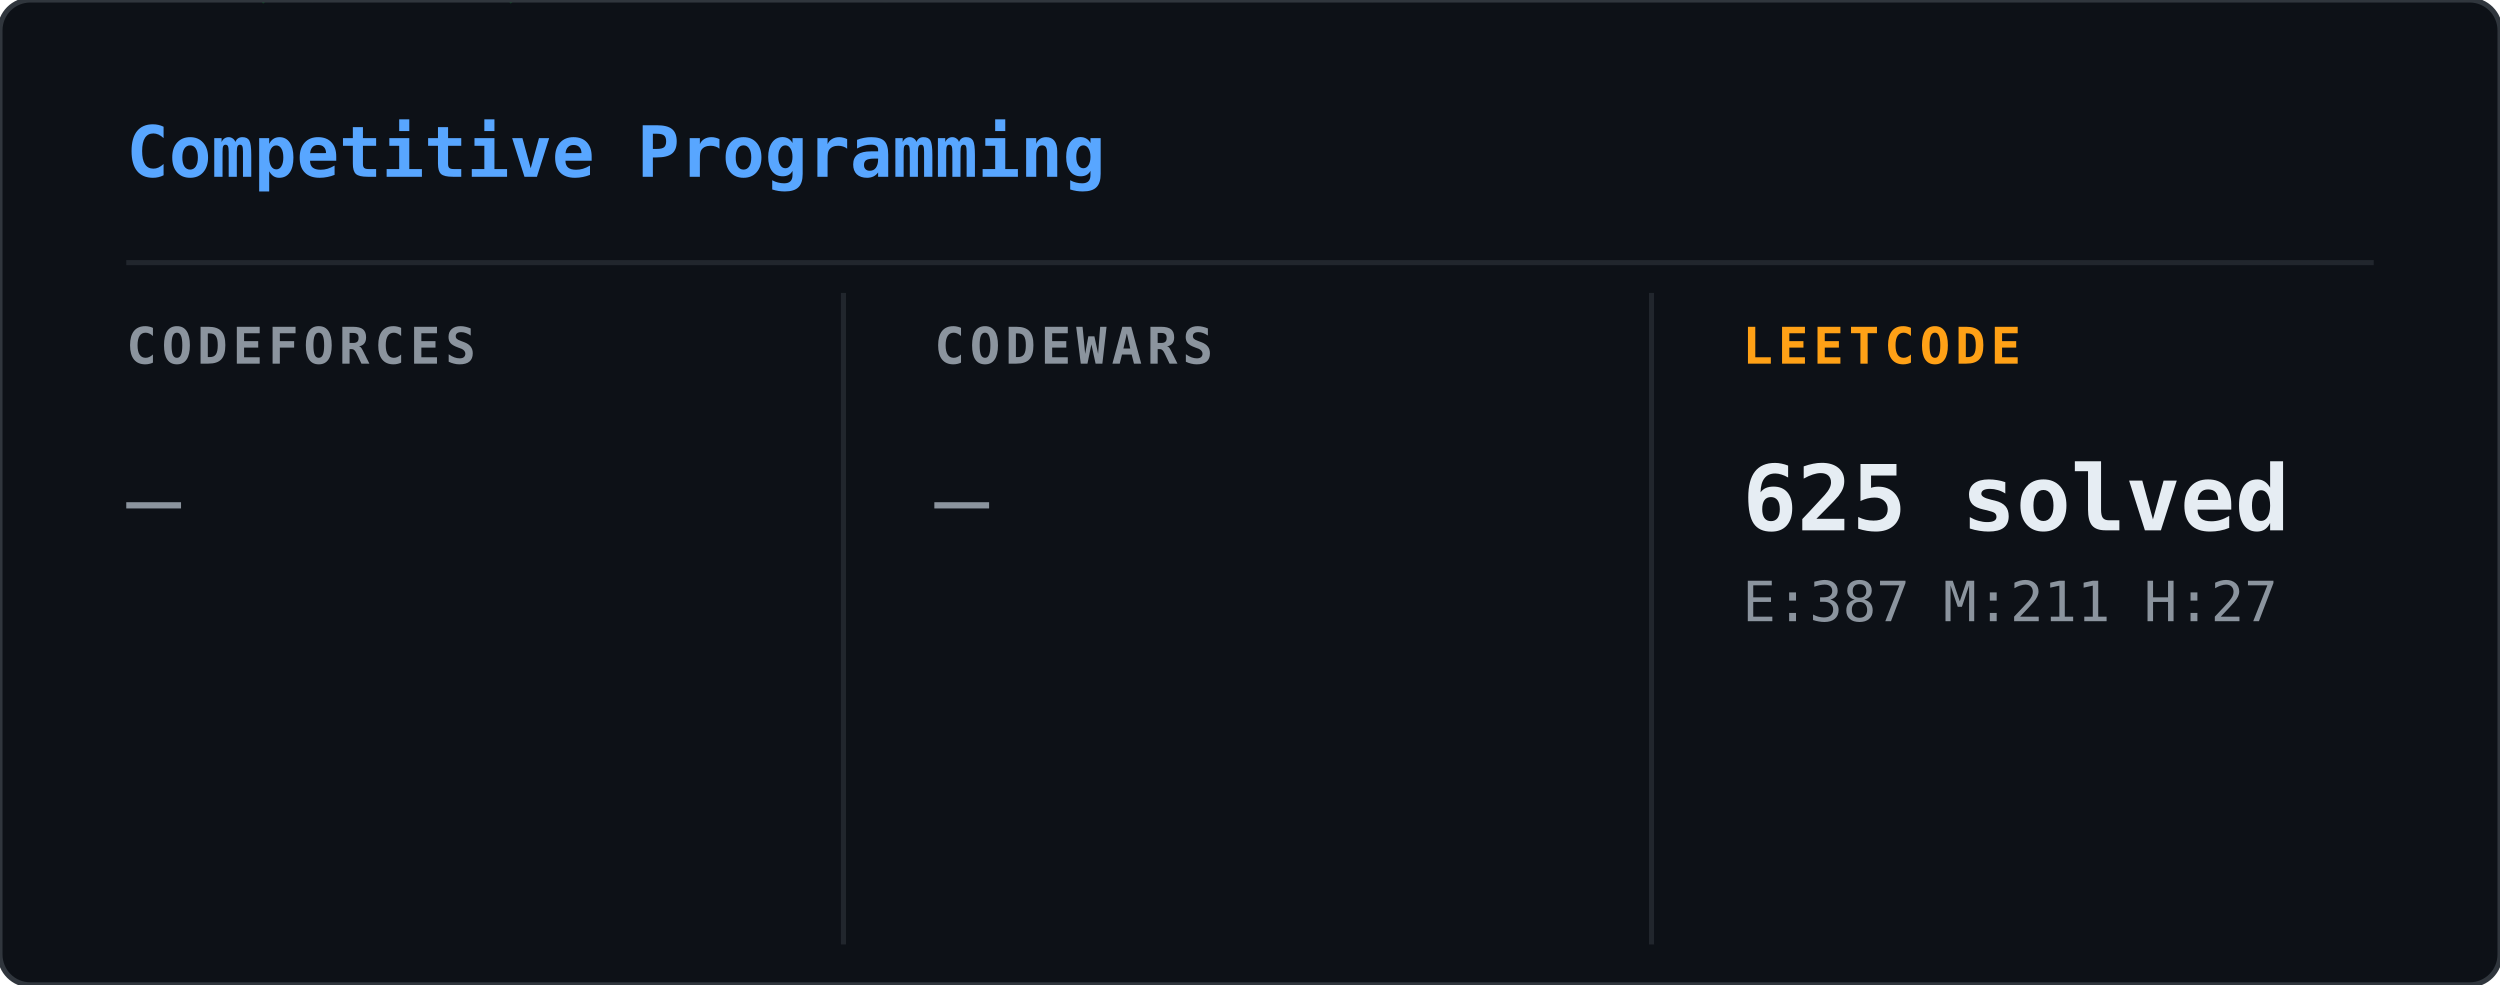
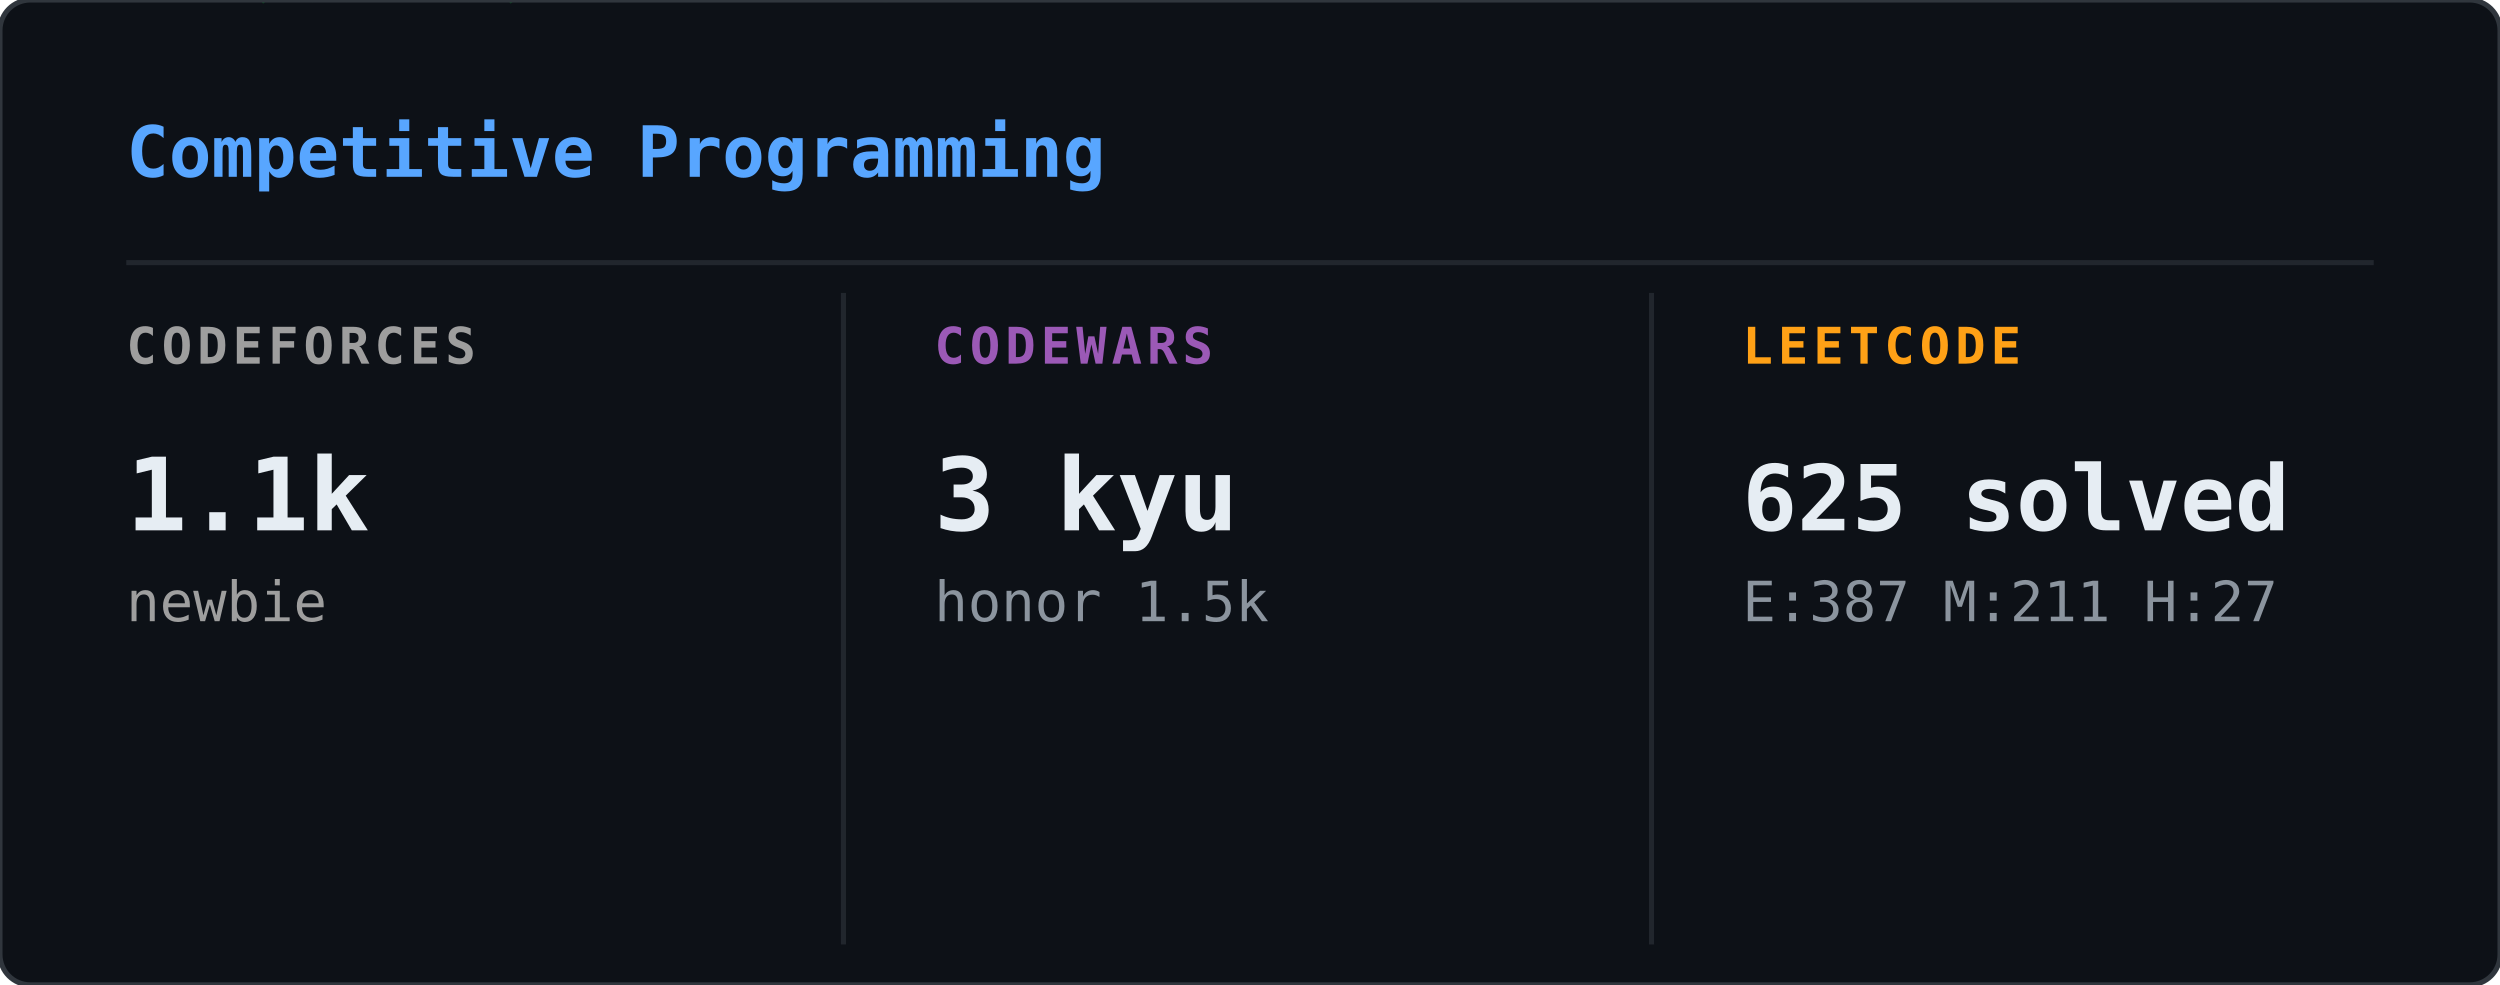
<svg xmlns="http://www.w3.org/2000/svg" width="495" height="195" viewBox="0 0 495 195">
  <defs>
    <clipPath id="cp-clip">
      <rect width="495" height="195" rx="6" />
    </clipPath>
  </defs>
  <rect width="495" height="195" rx="6" fill="#0d1117" />
  <g clip-path="url(#cp-clip)">
    <g opacity="0.22">
      <style>@keyframes cp0{from{transform:translateY(-60px)}to{transform:translateY(209px)}}@keyframes cp1{from{transform:translateY(-46px)}to{transform:translateY(209px)}}@keyframes cp2{from{transform:translateY(-46px)}to{transform:translateY(209px)}}@keyframes cp3{from{transform:translateY(-46px)}to{transform:translateY(209px)}}@keyframes cp4{from{transform:translateY(-46px)}to{transform:translateY(209px)}}@keyframes cp5{from{transform:translateY(-46px)}to{transform:translateY(209px)}}@keyframes cp6{from{transform:translateY(-46px)}to{transform:translateY(209px)}}@keyframes cp7{from{transform:translateY(-46px)}to{transform:translateY(209px)}}@keyframes cp8{from{transform:translateY(-46px)}to{transform:translateY(209px)}}@keyframes cp9{from{transform:translateY(-46px)}to{transform:translateY(209px)}}@keyframes cp10{from{transform:translateY(-46px)}to{transform:translateY(209px)}}@keyframes cp11{from{transform:translateY(-46px)}to{transform:translateY(209px)}}@keyframes cp12{from{transform:translateY(-46px)}to{transform:translateY(209px)}}@keyframes cp13{from{transform:translateY(-46px)}to{transform:translateY(209px)}}@keyframes cp14{from{transform:translateY(-46px)}to{transform:translateY(209px)}}@keyframes cp15{from{transform:translateY(-46px)}to{transform:translateY(209px)}}@keyframes cp16{from{transform:translateY(-46px)}to{transform:translateY(209px)}}@keyframes cp17{from{transform:translateY(-46px)}to{transform:translateY(209px)}}@keyframes cp18{from{transform:translateY(-46px)}to{transform:translateY(209px)}}@keyframes cp19{from{transform:translateY(-46px)}to{transform:translateY(209px)}}@keyframes cp20{from{transform:translateY(-46px)}to{transform:translateY(209px)}}@keyframes cp21{from{transform:translateY(-46px)}to{transform:translateY(209px)}}@keyframes cp22{from{transform:translateY(-46px)}to{transform:translateY(209px)}}@keyframes cp23{from{transform:translateY(-46px)}to{transform:translateY(209px)}}@keyframes cp24{from{transform:translateY(-46px)}to{transform:translateY(209px)}}@keyframes cp25{from{transform:translateY(-46px)}to{transform:translateY(209px)}}@keyframes cp26{from{transform:translateY(-46px)}to{transform:translateY(209px)}}@keyframes cp27{from{transform:translateY(-46px)}to{transform:translateY(209px)}}@keyframes cp28{from{transform:translateY(-46px)}to{transform:translateY(209px)}}@keyframes cp29{from{transform:translateY(-46px)}to{transform:translateY(209px)}}@keyframes cp30{from{transform:translateY(-46px)}to{transform:translateY(209px)}}@keyframes cp31{from{transform:translateY(-46px)}to{transform:translateY(209px)}}@keyframes cp32{from{transform:translateY(-46px)}to{transform:translateY(209px)}}@keyframes cp33{from{transform:translateY(-46px)}to{transform:translateY(209px)}}@keyframes cp34{from{transform:translateY(-46px)}to{transform:translateY(209px)}}@keyframes cp35{from{transform:translateY(-46px)}to{transform:translateY(209px)}}@keyframes cp36{from{transform:translateY(-46px)}to{transform:translateY(209px)}}@keyframes cp37{from{transform:translateY(-46px)}to{transform:translateY(209px)}}</style>
      <g style="animation:cp0 2.40s linear infinite;animation-delay:-0.01s">
        <text x="366" y="0" font-family="monospace" font-size="12" fill="#00ff41">5</text>
        <text x="366" y="-14" font-family="monospace" font-size="12" fill="#00ff41" opacity="0.80">ﾔ</text>
        <text x="366" y="-28" font-family="monospace" font-size="12" fill="#00ff41" opacity="0.60">ﾀ</text>
        <text x="366" y="-42" font-family="monospace" font-size="12" fill="#00ff41" opacity="0.40">ｿ</text>
        <text x="366" y="-56" font-family="monospace" font-size="12" fill="#00ff41" opacity="0.20">2</text>
      </g>
      <g style="animation:cp1 1.88s linear infinite;animation-delay:-1.42s">
        <text x="221" y="0" font-family="monospace" font-size="12" fill="#00ff41">ﾝ</text>
        <text x="221" y="-14" font-family="monospace" font-size="12" fill="#00ff41" opacity="0.75">ﾘ</text>
        <text x="221" y="-28" font-family="monospace" font-size="12" fill="#00ff41" opacity="0.50">ﾚ</text>
        <text x="221" y="-42" font-family="monospace" font-size="12" fill="#00ff41" opacity="0.25">ｧ</text>
      </g>
      <g style="animation:cp2 3.18s linear infinite;animation-delay:-0.68s">
        <text x="195" y="0" font-family="monospace" font-size="12" fill="#00ff41">ｺ</text>
        <text x="195" y="-14" font-family="monospace" font-size="12" fill="#00ff41" opacity="0.75">ﾃ</text>
        <text x="195" y="-28" font-family="monospace" font-size="12" fill="#00ff41" opacity="0.50">ｾ</text>
        <text x="195" y="-42" font-family="monospace" font-size="12" fill="#00ff41" opacity="0.25">ｬ</text>
      </g>
      <g style="animation:cp3 2.37s linear infinite;animation-delay:-0.52s">
        <text x="25" y="0" font-family="monospace" font-size="12" fill="#00ff41">ﾍ</text>
        <text x="25" y="-14" font-family="monospace" font-size="12" fill="#00ff41" opacity="0.75">ｺ</text>
        <text x="25" y="-28" font-family="monospace" font-size="12" fill="#00ff41" opacity="0.50">ｧ</text>
        <text x="25" y="-42" font-family="monospace" font-size="12" fill="#00ff41" opacity="0.25">ｫ</text>
      </g>
      <g style="animation:cp4 2.42s linear infinite;animation-delay:-0.67s">
        <text x="113" y="0" font-family="monospace" font-size="12" fill="#00ff41">ｭ</text>
        <text x="113" y="-14" font-family="monospace" font-size="12" fill="#00ff41" opacity="0.75">1</text>
        <text x="113" y="-28" font-family="monospace" font-size="12" fill="#00ff41" opacity="0.50">ﾅ</text>
        <text x="113" y="-42" font-family="monospace" font-size="12" fill="#00ff41" opacity="0.25">1</text>
      </g>
      <g style="animation:cp5 2.93s linear infinite;animation-delay:-1.00s">
        <text x="469" y="0" font-family="monospace" font-size="12" fill="#00ff41">ﾄ</text>
        <text x="469" y="-14" font-family="monospace" font-size="12" fill="#00ff41" opacity="0.75">ﾈ</text>
        <text x="469" y="-28" font-family="monospace" font-size="12" fill="#00ff41" opacity="0.50">ﾆ</text>
        <text x="469" y="-42" font-family="monospace" font-size="12" fill="#00ff41" opacity="0.25">ｼ</text>
      </g>
      <g style="animation:cp6 2.61s linear infinite;animation-delay:-1.55s">
        <text x="353" y="0" font-family="monospace" font-size="12" fill="#00ff41">0</text>
        <text x="353" y="-14" font-family="monospace" font-size="12" fill="#00ff41" opacity="0.75">ｵ</text>
        <text x="353" y="-28" font-family="monospace" font-size="12" fill="#00ff41" opacity="0.50">ﾅ</text>
        <text x="353" y="-42" font-family="monospace" font-size="12" fill="#00ff41" opacity="0.25">5</text>
      </g>
      <g style="animation:cp7 2.10s linear infinite;animation-delay:-0.63s">
        <text x="67" y="0" font-family="monospace" font-size="12" fill="#00ff41">ｱ</text>
        <text x="67" y="-14" font-family="monospace" font-size="12" fill="#00ff41" opacity="0.75">ﾍ</text>
        <text x="67" y="-28" font-family="monospace" font-size="12" fill="#00ff41" opacity="0.50">ﾆ</text>
        <text x="67" y="-42" font-family="monospace" font-size="12" fill="#00ff41" opacity="0.25">ｨ</text>
      </g>
      <g style="animation:cp8 1.60s linear infinite;animation-delay:-0.98s">
        <text x="91" y="0" font-family="monospace" font-size="12" fill="#00ff41">ｱ</text>
        <text x="91" y="-14" font-family="monospace" font-size="12" fill="#00ff41" opacity="0.75">1</text>
        <text x="91" y="-28" font-family="monospace" font-size="12" fill="#00ff41" opacity="0.50">7</text>
        <text x="91" y="-42" font-family="monospace" font-size="12" fill="#00ff41" opacity="0.25">ﾃ</text>
      </g>
      <g style="animation:cp9 2.20s linear infinite;animation-delay:-1.29s">
        <text x="332" y="0" font-family="monospace" font-size="12" fill="#00ff41">ﾇ</text>
        <text x="332" y="-14" font-family="monospace" font-size="12" fill="#00ff41" opacity="0.75">ﾘ</text>
        <text x="332" y="-28" font-family="monospace" font-size="12" fill="#00ff41" opacity="0.50">ﾍ</text>
        <text x="332" y="-42" font-family="monospace" font-size="12" fill="#00ff41" opacity="0.25">ﾃ</text>
      </g>
      <g style="animation:cp10 2.40s linear infinite;animation-delay:-0.51s">
        <text x="374" y="0" font-family="monospace" font-size="12" fill="#00ff41">ｶ</text>
        <text x="374" y="-14" font-family="monospace" font-size="12" fill="#00ff41" opacity="0.75">ｨ</text>
        <text x="374" y="-28" font-family="monospace" font-size="12" fill="#00ff41" opacity="0.50">ﾝ</text>
        <text x="374" y="-42" font-family="monospace" font-size="12" fill="#00ff41" opacity="0.25">ｼ</text>
      </g>
      <g style="animation:cp11 1.70s linear infinite;animation-delay:-1.08s">
        <text x="172" y="0" font-family="monospace" font-size="12" fill="#00ff41">ｲ</text>
        <text x="172" y="-14" font-family="monospace" font-size="12" fill="#00ff41" opacity="0.75">ｯ</text>
        <text x="172" y="-28" font-family="monospace" font-size="12" fill="#00ff41" opacity="0.50">ｻ</text>
        <text x="172" y="-42" font-family="monospace" font-size="12" fill="#00ff41" opacity="0.25">ｮ</text>
      </g>
      <g style="animation:cp12 2.37s linear infinite;animation-delay:-2.03s">
        <text x="99" y="0" font-family="monospace" font-size="12" fill="#00ff41">ｯ</text>
        <text x="99" y="-14" font-family="monospace" font-size="12" fill="#00ff41" opacity="0.75">1</text>
        <text x="99" y="-28" font-family="monospace" font-size="12" fill="#00ff41" opacity="0.50">ﾅ</text>
        <text x="99" y="-42" font-family="monospace" font-size="12" fill="#00ff41" opacity="0.25">ｬ</text>
      </g>
      <g style="animation:cp13 1.65s linear infinite;animation-delay:-0.30s">
        <text x="106" y="0" font-family="monospace" font-size="12" fill="#00ff41">ﾛ</text>
        <text x="106" y="-14" font-family="monospace" font-size="12" fill="#00ff41" opacity="0.75">ｧ</text>
        <text x="106" y="-28" font-family="monospace" font-size="12" fill="#00ff41" opacity="0.50">0</text>
        <text x="106" y="-42" font-family="monospace" font-size="12" fill="#00ff41" opacity="0.25">ｹ</text>
      </g>
      <g style="animation:cp14 2.77s linear infinite;animation-delay:-2.62s">
        <text x="327" y="0" font-family="monospace" font-size="12" fill="#00ff41">ｸ</text>
        <text x="327" y="-14" font-family="monospace" font-size="12" fill="#00ff41" opacity="0.75">ｵ</text>
        <text x="327" y="-28" font-family="monospace" font-size="12" fill="#00ff41" opacity="0.50">ｺ</text>
        <text x="327" y="-42" font-family="monospace" font-size="12" fill="#00ff41" opacity="0.25">ﾅ</text>
      </g>
      <g style="animation:cp15 1.84s linear infinite;animation-delay:-0.81s">
        <text x="477" y="0" font-family="monospace" font-size="12" fill="#00ff41">ﾐ</text>
        <text x="477" y="-14" font-family="monospace" font-size="12" fill="#00ff41" opacity="0.75">ｿ</text>
        <text x="477" y="-28" font-family="monospace" font-size="12" fill="#00ff41" opacity="0.50">0</text>
        <text x="477" y="-42" font-family="monospace" font-size="12" fill="#00ff41" opacity="0.25">ｫ</text>
      </g>
      <g style="animation:cp16 2.85s linear infinite;animation-delay:-1.49s">
        <text x="259" y="0" font-family="monospace" font-size="12" fill="#00ff41">ﾓ</text>
        <text x="259" y="-14" font-family="monospace" font-size="12" fill="#00ff41" opacity="0.75">ﾒ</text>
        <text x="259" y="-28" font-family="monospace" font-size="12" fill="#00ff41" opacity="0.50">ｩ</text>
        <text x="259" y="-42" font-family="monospace" font-size="12" fill="#00ff41" opacity="0.25">ｧ</text>
      </g>
      <g style="animation:cp17 1.80s linear infinite;animation-delay:-0.23s">
        <text x="369" y="0" font-family="monospace" font-size="12" fill="#00ff41">ｱ</text>
        <text x="369" y="-14" font-family="monospace" font-size="12" fill="#00ff41" opacity="0.75">ﾊ</text>
        <text x="369" y="-28" font-family="monospace" font-size="12" fill="#00ff41" opacity="0.50">ｼ</text>
        <text x="369" y="-42" font-family="monospace" font-size="12" fill="#00ff41" opacity="0.25">4</text>
      </g>
      <g style="animation:cp18 2.40s linear infinite;animation-delay:-0.13s">
        <text x="135" y="0" font-family="monospace" font-size="12" fill="#00ff41">ﾋ</text>
        <text x="135" y="-14" font-family="monospace" font-size="12" fill="#00ff41" opacity="0.75">ﾇ</text>
        <text x="135" y="-28" font-family="monospace" font-size="12" fill="#00ff41" opacity="0.50">ﾚ</text>
        <text x="135" y="-42" font-family="monospace" font-size="12" fill="#00ff41" opacity="0.25">ﾓ</text>
      </g>
      <g style="animation:cp19 2.61s linear infinite;animation-delay:-2.31s">
        <text x="114" y="0" font-family="monospace" font-size="12" fill="#00ff41">8</text>
        <text x="114" y="-14" font-family="monospace" font-size="12" fill="#00ff41" opacity="0.75">ﾗ</text>
        <text x="114" y="-28" font-family="monospace" font-size="12" fill="#00ff41" opacity="0.50">ﾌ</text>
        <text x="114" y="-42" font-family="monospace" font-size="12" fill="#00ff41" opacity="0.25">ｬ</text>
      </g>
      <g style="animation:cp20 2.89s linear infinite;animation-delay:-0.51s">
        <text x="277" y="0" font-family="monospace" font-size="12" fill="#00ff41">7</text>
        <text x="277" y="-14" font-family="monospace" font-size="12" fill="#00ff41" opacity="0.75">5</text>
        <text x="277" y="-28" font-family="monospace" font-size="12" fill="#00ff41" opacity="0.50">ｿ</text>
        <text x="277" y="-42" font-family="monospace" font-size="12" fill="#00ff41" opacity="0.25">ｿ</text>
      </g>
      <g style="animation:cp21 2.92s linear infinite;animation-delay:-1.28s">
        <text x="404" y="0" font-family="monospace" font-size="12" fill="#00ff41">ﾉ</text>
        <text x="404" y="-14" font-family="monospace" font-size="12" fill="#00ff41" opacity="0.75">ﾍ</text>
        <text x="404" y="-28" font-family="monospace" font-size="12" fill="#00ff41" opacity="0.50">ﾔ</text>
        <text x="404" y="-42" font-family="monospace" font-size="12" fill="#00ff41" opacity="0.25">4</text>
      </g>
      <g style="animation:cp22 1.87s linear infinite;animation-delay:-1.12s">
        <text x="41" y="0" font-family="monospace" font-size="12" fill="#00ff41">ｼ</text>
        <text x="41" y="-14" font-family="monospace" font-size="12" fill="#00ff41" opacity="0.75">ﾃ</text>
        <text x="41" y="-28" font-family="monospace" font-size="12" fill="#00ff41" opacity="0.50">ｸ</text>
        <text x="41" y="-42" font-family="monospace" font-size="12" fill="#00ff41" opacity="0.25">ｪ</text>
      </g>
      <g style="animation:cp23 1.78s linear infinite;animation-delay:-1.10s">
        <text x="449" y="0" font-family="monospace" font-size="12" fill="#00ff41">ﾋ</text>
        <text x="449" y="-14" font-family="monospace" font-size="12" fill="#00ff41" opacity="0.75">ｵ</text>
        <text x="449" y="-28" font-family="monospace" font-size="12" fill="#00ff41" opacity="0.50">ﾓ</text>
        <text x="449" y="-42" font-family="monospace" font-size="12" fill="#00ff41" opacity="0.25">ｹ</text>
      </g>
      <g style="animation:cp24 3.10s linear infinite;animation-delay:-3.00s">
        <text x="270" y="0" font-family="monospace" font-size="12" fill="#00ff41">ﾅ</text>
        <text x="270" y="-14" font-family="monospace" font-size="12" fill="#00ff41" opacity="0.75">6</text>
        <text x="270" y="-28" font-family="monospace" font-size="12" fill="#00ff41" opacity="0.50">ｭ</text>
        <text x="270" y="-42" font-family="monospace" font-size="12" fill="#00ff41" opacity="0.25">ﾒ</text>
      </g>
      <g style="animation:cp25 3.05s linear infinite;animation-delay:-0.93s">
        <text x="309" y="0" font-family="monospace" font-size="12" fill="#00ff41">ｫ</text>
        <text x="309" y="-14" font-family="monospace" font-size="12" fill="#00ff41" opacity="0.75">ﾓ</text>
        <text x="309" y="-28" font-family="monospace" font-size="12" fill="#00ff41" opacity="0.50">ｫ</text>
        <text x="309" y="-42" font-family="monospace" font-size="12" fill="#00ff41" opacity="0.25">0</text>
      </g>
      <g style="animation:cp26 3.00s linear infinite;animation-delay:-2.68s">
        <text x="50" y="0" font-family="monospace" font-size="12" fill="#00ff41">ｯ</text>
        <text x="50" y="-14" font-family="monospace" font-size="12" fill="#00ff41" opacity="0.75">6</text>
        <text x="50" y="-28" font-family="monospace" font-size="12" fill="#00ff41" opacity="0.50">ｭ</text>
        <text x="50" y="-42" font-family="monospace" font-size="12" fill="#00ff41" opacity="0.25">ｯ</text>
      </g>
      <g style="animation:cp27 1.74s linear infinite;animation-delay:-1.11s">
        <text x="471" y="0" font-family="monospace" font-size="12" fill="#00ff41">ｼ</text>
        <text x="471" y="-14" font-family="monospace" font-size="12" fill="#00ff41" opacity="0.75">ｧ</text>
        <text x="471" y="-28" font-family="monospace" font-size="12" fill="#00ff41" opacity="0.50">ﾋ</text>
        <text x="471" y="-42" font-family="monospace" font-size="12" fill="#00ff41" opacity="0.25">ﾋ</text>
      </g>
      <g style="animation:cp28 1.67s linear infinite;animation-delay:-1.33s">
        <text x="228" y="0" font-family="monospace" font-size="12" fill="#00ff41">ﾔ</text>
        <text x="228" y="-14" font-family="monospace" font-size="12" fill="#00ff41" opacity="0.75">1</text>
        <text x="228" y="-28" font-family="monospace" font-size="12" fill="#00ff41" opacity="0.50">ﾌ</text>
        <text x="228" y="-42" font-family="monospace" font-size="12" fill="#00ff41" opacity="0.25">ﾊ</text>
      </g>
      <g style="animation:cp29 2.02s linear infinite;animation-delay:-0.64s">
        <text x="60" y="0" font-family="monospace" font-size="12" fill="#00ff41">ﾃ</text>
        <text x="60" y="-14" font-family="monospace" font-size="12" fill="#00ff41" opacity="0.75">ｭ</text>
        <text x="60" y="-28" font-family="monospace" font-size="12" fill="#00ff41" opacity="0.50">ﾔ</text>
        <text x="60" y="-42" font-family="monospace" font-size="12" fill="#00ff41" opacity="0.25">ﾀ</text>
      </g>
      <g style="animation:cp30 2.97s linear infinite;animation-delay:-2.86s">
        <text x="178" y="0" font-family="monospace" font-size="12" fill="#00ff41">ﾇ</text>
        <text x="178" y="-14" font-family="monospace" font-size="12" fill="#00ff41" opacity="0.75">ﾕ</text>
        <text x="178" y="-28" font-family="monospace" font-size="12" fill="#00ff41" opacity="0.50">ｷ</text>
        <text x="178" y="-42" font-family="monospace" font-size="12" fill="#00ff41" opacity="0.25">ｵ</text>
      </g>
      <g style="animation:cp31 1.75s linear infinite;animation-delay:-1.72s">
        <text x="175" y="0" font-family="monospace" font-size="12" fill="#00ff41">ﾉ</text>
        <text x="175" y="-14" font-family="monospace" font-size="12" fill="#00ff41" opacity="0.75">ｸ</text>
        <text x="175" y="-28" font-family="monospace" font-size="12" fill="#00ff41" opacity="0.50">ｿ</text>
        <text x="175" y="-42" font-family="monospace" font-size="12" fill="#00ff41" opacity="0.25">ﾍ</text>
      </g>
      <g style="animation:cp32 2.71s linear infinite;animation-delay:-2.06s">
        <text x="309" y="0" font-family="monospace" font-size="12" fill="#00ff41">ﾉ</text>
        <text x="309" y="-14" font-family="monospace" font-size="12" fill="#00ff41" opacity="0.75">ﾜ</text>
        <text x="309" y="-28" font-family="monospace" font-size="12" fill="#00ff41" opacity="0.50">ｶ</text>
        <text x="309" y="-42" font-family="monospace" font-size="12" fill="#00ff41" opacity="0.25">ﾇ</text>
      </g>
      <g style="animation:cp33 2.23s linear infinite;animation-delay:-1.91s">
        <text x="20" y="0" font-family="monospace" font-size="12" fill="#00ff41">7</text>
        <text x="20" y="-14" font-family="monospace" font-size="12" fill="#00ff41" opacity="0.75">5</text>
        <text x="20" y="-28" font-family="monospace" font-size="12" fill="#00ff41" opacity="0.50">ｶ</text>
        <text x="20" y="-42" font-family="monospace" font-size="12" fill="#00ff41" opacity="0.25">ｼ</text>
      </g>
      <g style="animation:cp34 2.66s linear infinite;animation-delay:-1.12s">
        <text x="351" y="0" font-family="monospace" font-size="12" fill="#00ff41">ﾅ</text>
        <text x="351" y="-14" font-family="monospace" font-size="12" fill="#00ff41" opacity="0.75">3</text>
        <text x="351" y="-28" font-family="monospace" font-size="12" fill="#00ff41" opacity="0.50">ﾋ</text>
        <text x="351" y="-42" font-family="monospace" font-size="12" fill="#00ff41" opacity="0.25">ｴ</text>
      </g>
      <g style="animation:cp35 2.77s linear infinite;animation-delay:-0.59s">
        <text x="279" y="0" font-family="monospace" font-size="12" fill="#00ff41">ﾋ</text>
        <text x="279" y="-14" font-family="monospace" font-size="12" fill="#00ff41" opacity="0.75">ｨ</text>
        <text x="279" y="-28" font-family="monospace" font-size="12" fill="#00ff41" opacity="0.50">ﾈ</text>
        <text x="279" y="-42" font-family="monospace" font-size="12" fill="#00ff41" opacity="0.25">ﾑ</text>
      </g>
      <g style="animation:cp36 2.13s linear infinite;animation-delay:-1.62s">
        <text x="402" y="0" font-family="monospace" font-size="12" fill="#00ff41">ｳ</text>
        <text x="402" y="-14" font-family="monospace" font-size="12" fill="#00ff41" opacity="0.75">ｪ</text>
        <text x="402" y="-28" font-family="monospace" font-size="12" fill="#00ff41" opacity="0.50">2</text>
        <text x="402" y="-42" font-family="monospace" font-size="12" fill="#00ff41" opacity="0.25">ﾊ</text>
      </g>
      <g style="animation:cp37 1.57s linear infinite;animation-delay:-0.79s">
        <text x="465" y="0" font-family="monospace" font-size="12" fill="#00ff41">ﾋ</text>
        <text x="465" y="-14" font-family="monospace" font-size="12" fill="#00ff41" opacity="0.75">ﾌ</text>
        <text x="465" y="-28" font-family="monospace" font-size="12" fill="#00ff41" opacity="0.50">ｯ</text>
        <text x="465" y="-42" font-family="monospace" font-size="12" fill="#00ff41" opacity="0.25">ｨ</text>
      </g>
    </g>
  </g>
  <rect width="495" height="195" rx="6" fill="none" stroke="#30363d" stroke-width="1" />
  <text x="25" y="35" font-family="monospace" font-size="14" font-weight="600" fill="#58a6ff">Competitive Programming</text>
  <line x1="25" y1="52" x2="470" y2="52" stroke="#21262d" stroke-width="1" />
  <line x1="167" y1="58" x2="167" y2="187" stroke="#21262d" stroke-width="1" />
  <line x1="327" y1="58" x2="327" y2="187" stroke="#21262d" stroke-width="1" />
-   <text x="25" y="72" font-family="monospace" font-size="10" font-weight="600" fill="#8b949e" letter-spacing="1">CODEFORCES</text>
-   <text x="25" y="105" font-family="monospace" font-size="18" font-weight="400" fill="#8b949e">—</text>
-   <text x="185" y="72" font-family="monospace" font-size="10" font-weight="600" fill="#8b949e" letter-spacing="1">CODEWARS</text>
-   <text x="185" y="105" font-family="monospace" font-size="18" font-weight="400" fill="#8b949e">—</text>
+   <text x="25" y="72" font-family="monospace" font-size="10" font-weight="600" fill="#9e9e9e" letter-spacing="1">CODEFORCES</text>
+   <text x="25" y="105" font-family="monospace" font-size="20" font-weight="700" fill="#e6edf3">1.1k</text>
+   <text x="25" y="123" font-family="monospace" font-size="11" font-weight="400" fill="#9e9e9e">newbie</text>
+   <text x="185" y="72" font-family="monospace" font-size="10" font-weight="600" fill="#9b59b6" letter-spacing="1">CODEWARS</text>
+   <text x="185" y="105" font-family="monospace" font-size="20" font-weight="700" fill="#e6edf3">3 kyu</text>
+   <text x="185" y="123" font-family="monospace" font-size="11" font-weight="400" fill="#8b949e">honor 1.5k</text>
  <text x="345" y="72" font-family="monospace" font-size="10" font-weight="600" fill="#ffa116" letter-spacing="1">LEETCODE</text>
  <text x="345" y="105" font-family="monospace" font-size="18" font-weight="700" fill="#e6edf3">625 solved</text>
  <text x="345" y="123" font-family="monospace" font-size="11" font-weight="400" fill="#8b949e">E:387 M:211 H:27</text>
</svg>
